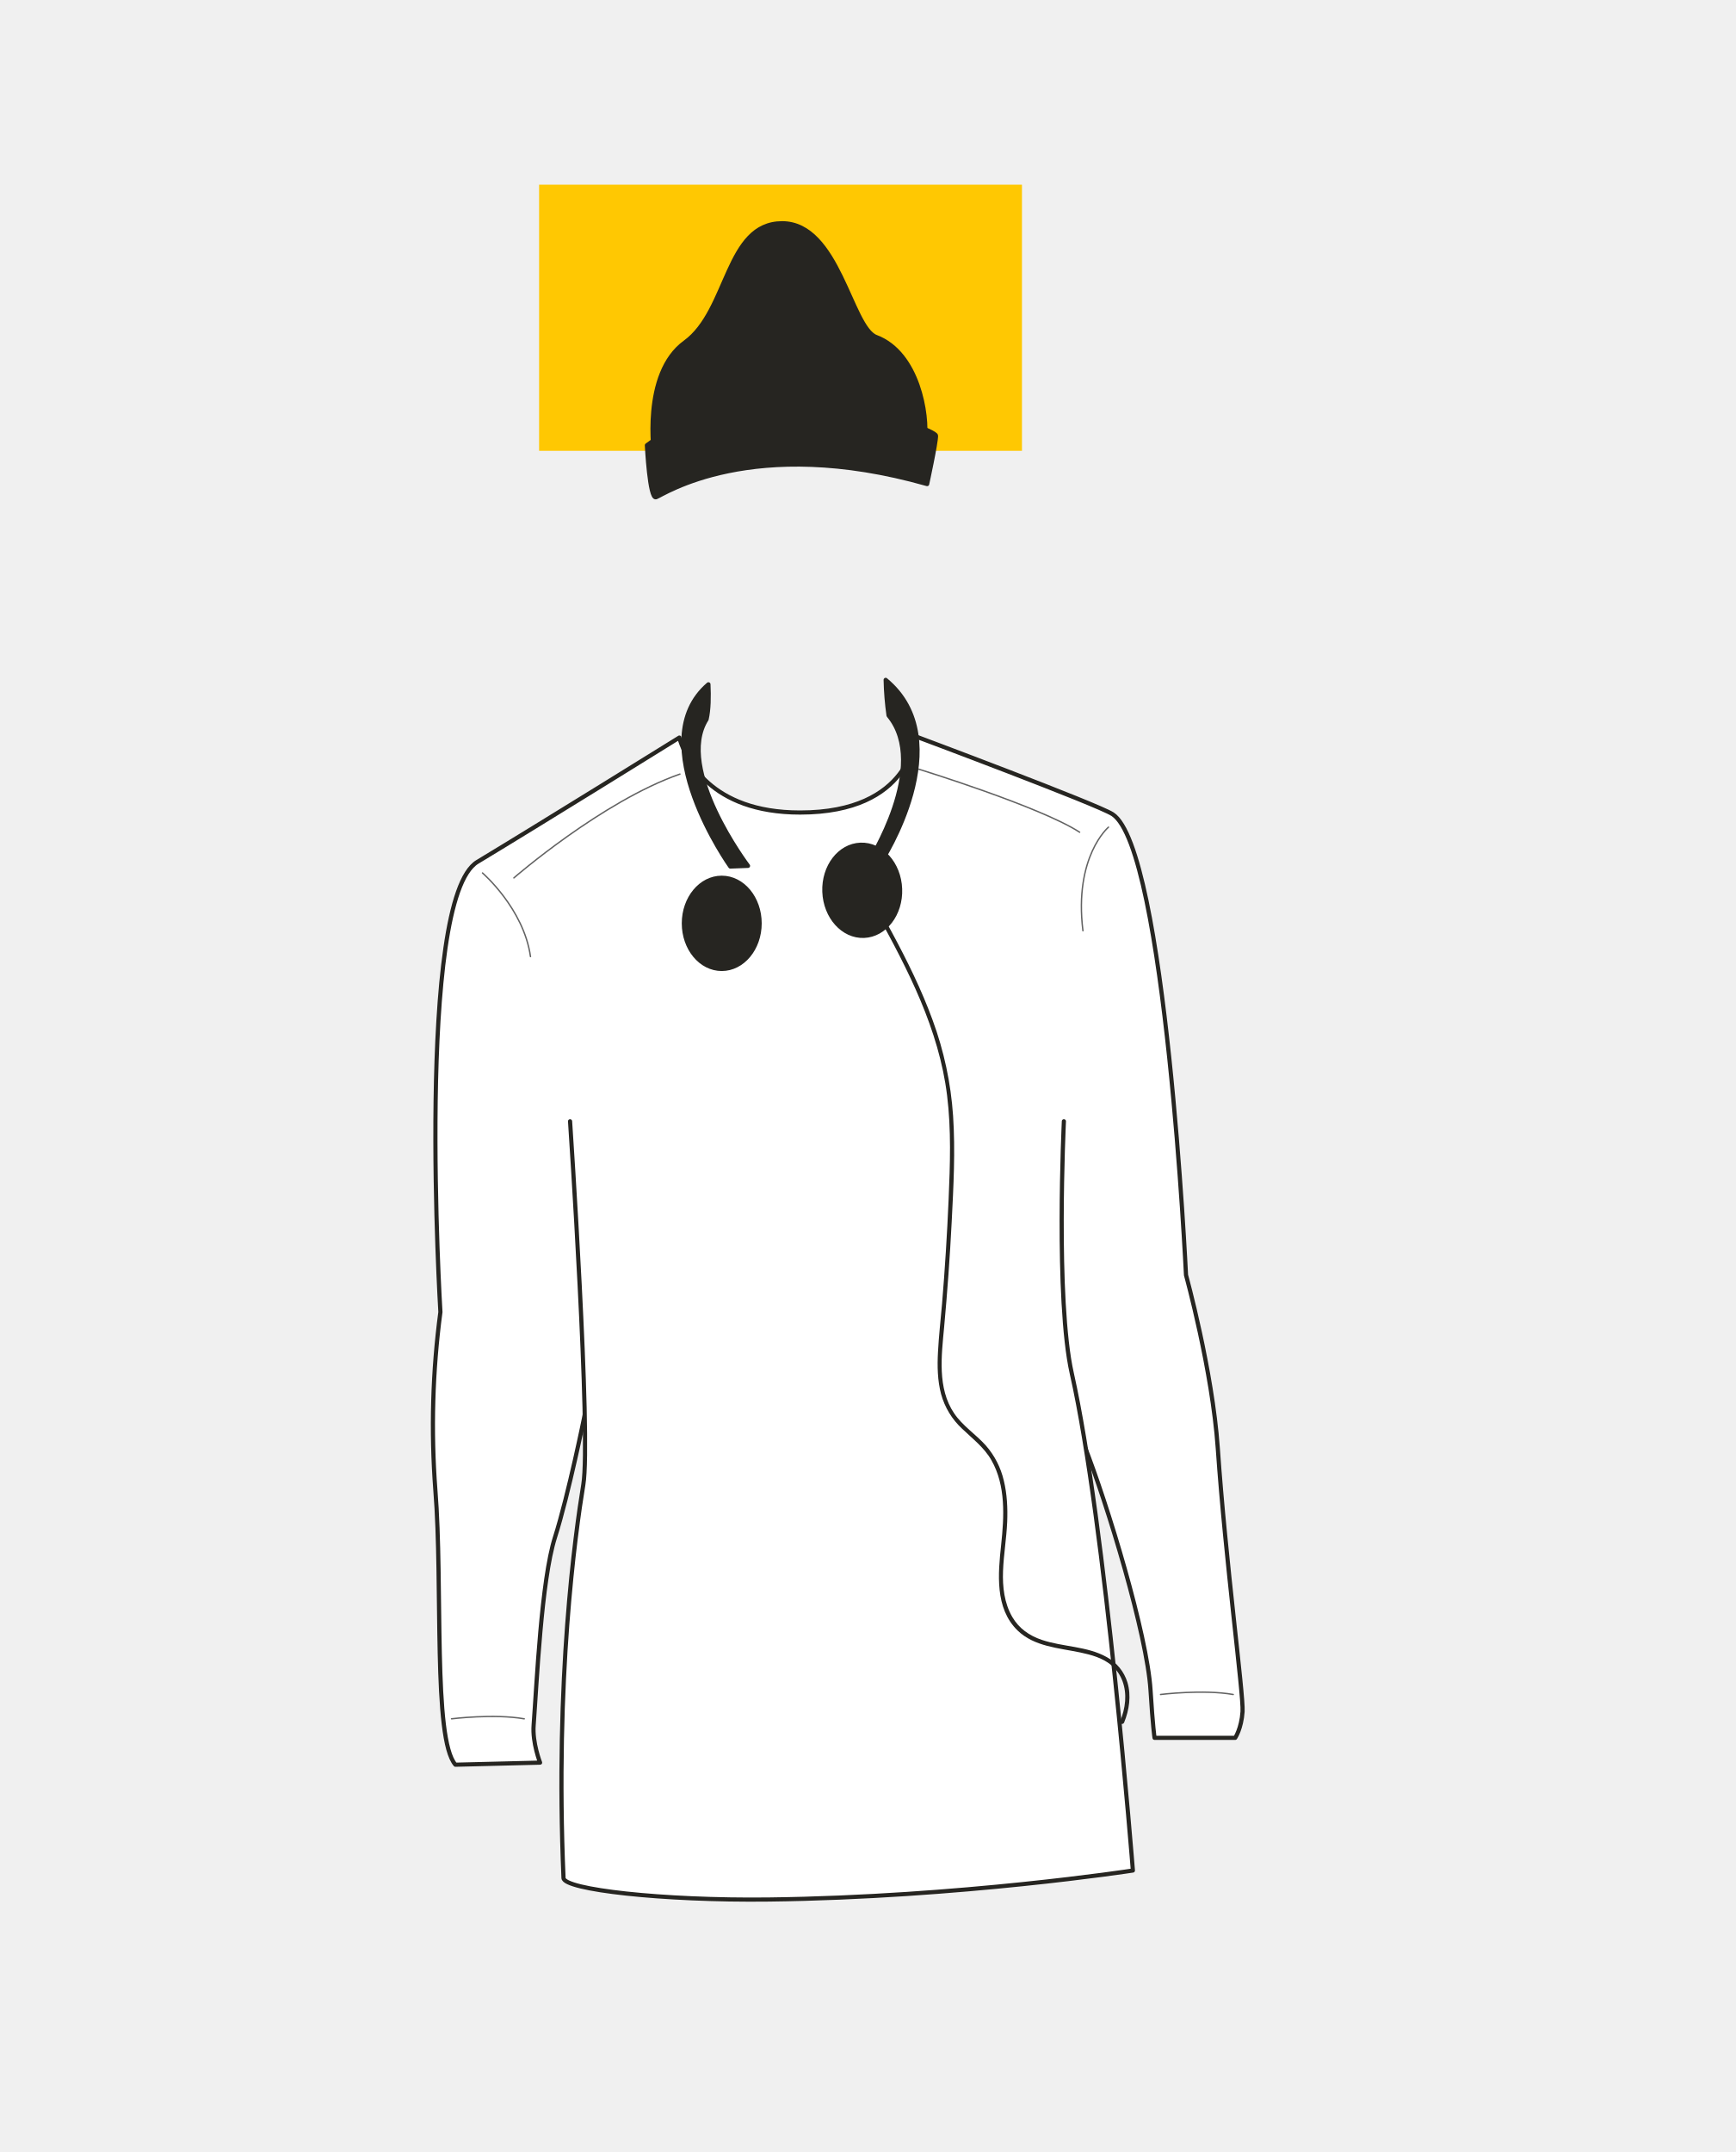
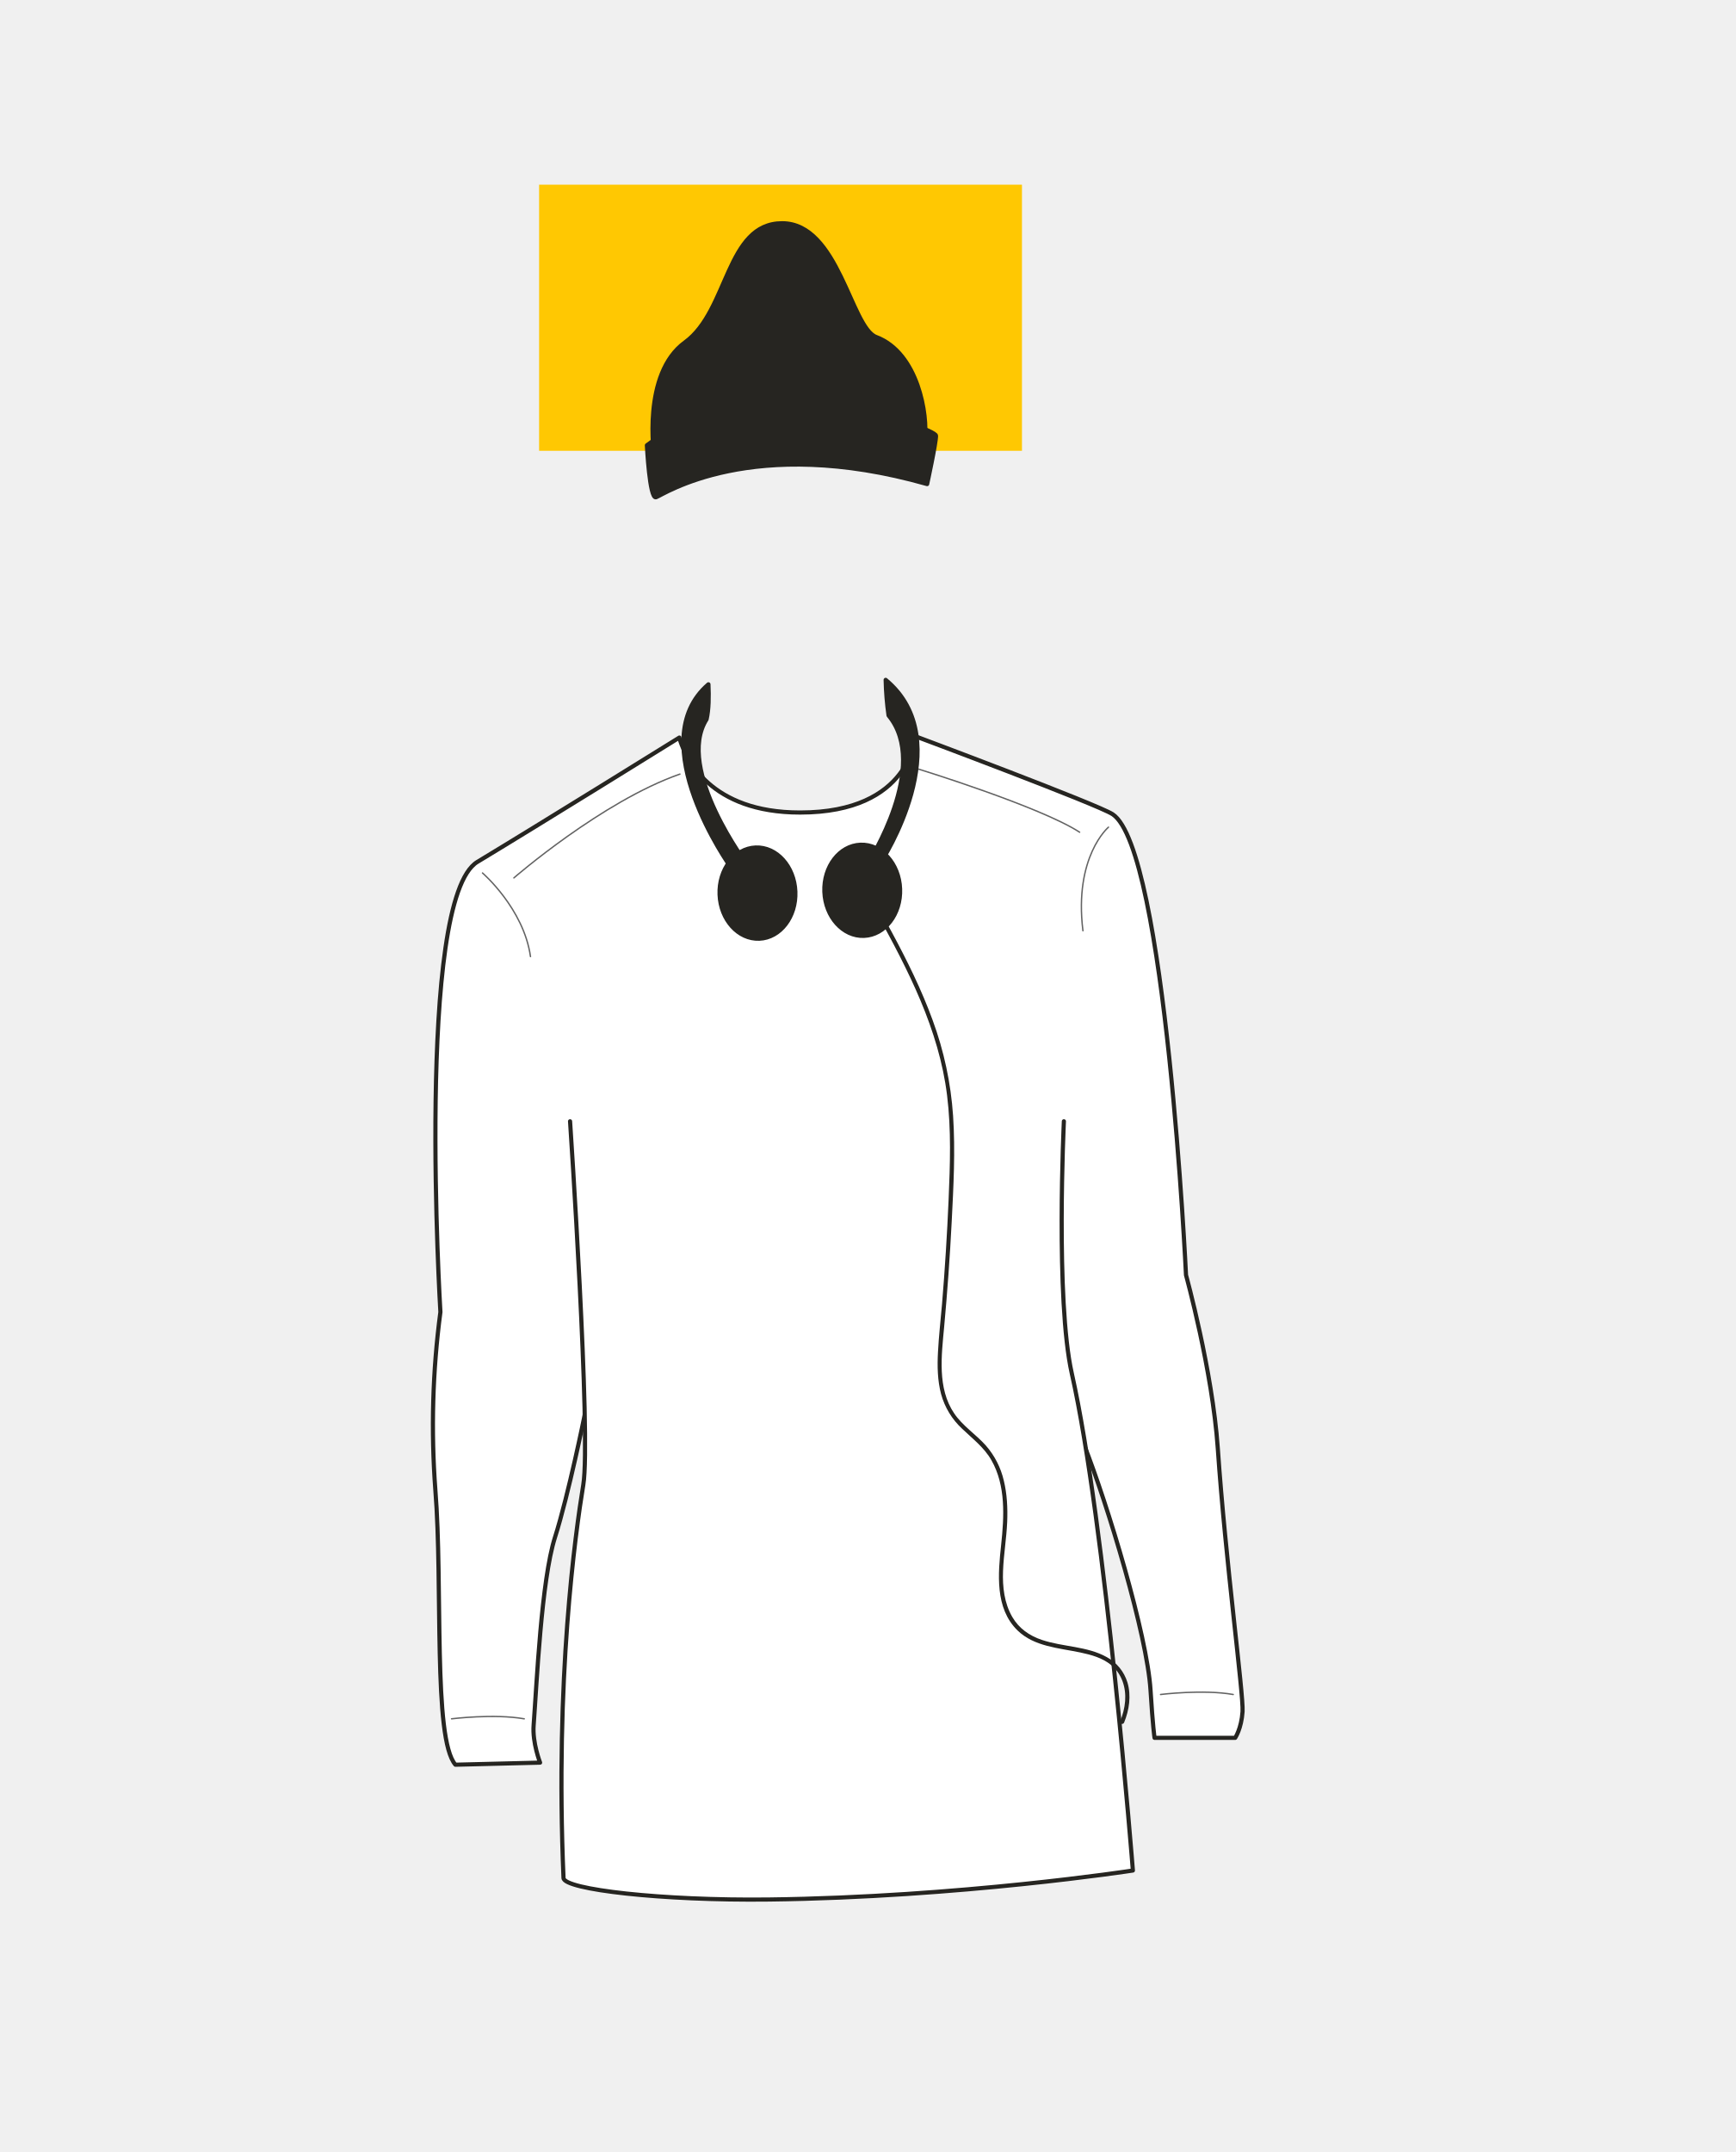
<svg xmlns="http://www.w3.org/2000/svg" width="1250" height="1550" viewBox="0 0 1250 1550">
-   <path d="M421.22 1019s-11.62 57.38-21.45 88.33-13.09 105-15.36 135.22c-1 12.66 4.65 27 4.65 27l-61 1.5c-16.33-18.74-8.92-129.52-14.45-197.94A619.79 619.79 0 01317.25 945s-18.05-297.29 26.68-324.24 145.46-89.52 145.46-89.52-.24-.24.73 2.61c4.11 12.15 21.13 51.38 86.21 51.38 80.35 0 82.84-55 82.84-55s131.41 49.11 142.29 56.21c38.3 25 52.89 331.94 52.89 331.94s19 68.76 22.88 124.63c5.58 81.26 18.66 177.57 17.85 189.79s-5.3 18.89-5.3 18.89h-58.1s-1.25-8-2.89-34.36c-2.47-39.8-31-134-48.07-177.22" fill="#fff" stroke="#262521" stroke-linecap="round" stroke-linejoin="round" stroke-width="3" />
-   <path d="M410.65 807.61s15.24 227 9.54 261.76-20.42 139.44-14.26 283.3c.36 8.29 71 16.4 148 15.47 137.52-1.66 262.15-20.89 262.15-20.89s-19.66-249.65-44-358c-11.86-52.84-5.7-181.65-5.7-181.65" fill="#fff" stroke="#262521" stroke-linecap="round" stroke-linejoin="round" stroke-width="3" />
-   <path fill="#ffc802" d="M388.35 133.02h347.83V324.7H388.35z" />
-   <path d="M466 320.72s1.9 38.95 6.56 37.44 69.05-45.38 195.31-9.5c0 0 6.39-29.19 6.39-34.83S543.72 261.87 466 320.72z" fill="#262521" stroke="#262521" stroke-linecap="round" stroke-linejoin="round" stroke-width="3" />
-   <path d="M471.3 328.6s-9.19-59.3 22.2-82.07 29.4-85.74 69.93-85.74 49.57 75.11 67.71 81.93c30.22 11.39 37.48 56.28 35 74.13" fill="#262521" stroke="#262521" stroke-linecap="round" stroke-linejoin="round" stroke-width="3" />
-   <path d="M836 1220.48s30.63-3.83 52.36 0M347.57 628.77s29.7 25.62 34.57 60.22M370.18 632.31s63.37-55.12 119.6-74.76M798.5 595.78s-25 21.1-18.4 74.6M661.82 554s87.55 27 115.9 45.41M325.27 1238s30.63-3.83 52.37 0" fill="none" stroke="#636363" stroke-linecap="round" stroke-linejoin="round" />
-   <ellipse cx="544.41" cy="643.49" rx="27.29" ry="32.84" transform="translate(-24.5 21.56)" stroke-width="3" stroke="#262521" stroke-linecap="round" stroke-linejoin="round" fill="#262521" />
-   <ellipse cx="621.1" cy="641.27" rx="27.29" ry="32.84" transform="rotate(-2.22 620.575 640.886)" stroke-width="3" stroke="#262521" stroke-linecap="round" stroke-linejoin="round" fill="#262521" />
-   <path d="M509 518.06c1.62-6.93 1.75-16.37 1.32-25.18C462 534.31 526.1 624.13 526.1 624.13l12.74-.49S486.17 554 509 518.06zM638 489.68a212 212 0 002.08 25.66C670.23 551.56 625.71 621 625.71 621l9.12-.35s56.64-86.8 3.17-130.97z" fill="#262521" stroke="#262521" stroke-linecap="round" stroke-linejoin="round" stroke-width="3" />
-   <path d="M631.4 657.41c22.8 41.2 45 84.17 50.83 131.53 3.08 24.84 2.17 50 1.11 74.93q-1.61 37.67-4.73 75.25c-1 11.57-2.32 23.14-2.93 34.74-.54 10.1-.37 20.43 2.25 30.27a52.94 52.94 0 0015.14 24.92c7.52 7.22 15.87 13.48 21.12 22.71 10.43 18.31 9.16 40.67 7 60.87-2.23 20.72-4.63 45.65 11.77 61.69 12 11.71 29.84 12.64 45.33 15.91 7.73 1.63 15.77 3.85 22 8.92 7.83 6.36 10.9 16.12 10.21 26a47.86 47.86 0 01-3.64 14.75c-.73 1.79 2.17 2.57 2.89.8 3.7-9 5.24-19.43 2.4-28.94a31.08 31.08 0 00-14.86-18.2c-14.29-8-31.62-7.27-46.89-12.44-8.87-3-16.4-8.25-21.17-16.45-5.82-10-7.11-21.73-6.69-33.09.43-11.87 2.5-23.61 3-35.48.39-9.93-.08-20-2.44-29.69a58.42 58.42 0 00-13-25.34c-7.22-8.06-16.68-14.06-22.79-23.12-12.22-18.07-9.07-41.72-7.19-62.19q3.5-37.83 5.44-75.77c1.3-25.39 2.68-51 1-76.36a247.83 247.83 0 00-14.74-68.88c-8-21.94-18.4-42.91-29.45-63.44-2.77-5.15-5.59-10.28-8.42-15.39-.93-1.69-3.52-.18-2.59 1.51z" fill="#262521" />
+   <path d="M421.22,1019s-11.62,57.38-21.45,88.33-13.09,105-15.36,135.22c-1,12.66,4.65,27,4.65,27l-61,1.5c-16.33-18.74-8.92-129.52-14.45-197.94A619.79,619.79,0,0,1,317.25,945S299.2,647.71,343.93,620.76s145.46-89.52,145.46-89.52-.24-.24.73,2.61c4.11,12.15,21.13,51.38,86.21,51.38,80.35,0,82.84-55,82.84-55s131.41,49.11,142.29,56.21c38.3,25,52.89,331.94,52.89,331.94s19,68.76,22.88,124.63c5.58,81.26,18.66,177.57,17.85,189.79s-5.3,18.89-5.3,18.89h-58.1s-1.25-8-2.89-34.36c-2.47-39.8-31-134-48.07-177.22" fill="#fff" stroke="#262521" stroke-linecap="round" stroke-linejoin="round" stroke-width="3" />
+   <path d="M410.65,807.61s15.24,227,9.54,261.76-20.42,139.44-14.26,283.3c.36,8.29,71,16.4,148,15.47,137.52-1.66,262.15-20.89,262.15-20.89s-19.66-249.65-44-358c-11.86-52.84-5.7-181.65-5.7-181.65" fill="#fff" stroke="#262521" stroke-linecap="round" stroke-linejoin="round" stroke-width="3" />
+   <rect x="388.35" y="133.02" width="347.83" height="191.68" fill="#ffc802" />
+   <path d="M466,320.72s1.9,38.95,6.56,37.44,69.05-45.38,195.31-9.5c0,0,6.39-29.19,6.39-34.83S543.72,261.87,466,320.72Z" fill="#262521" stroke="#262521" stroke-linecap="round" stroke-linejoin="round" stroke-width="3" />
+   <path d="M471.3,328.6s-9.19-59.3,22.2-82.07,29.4-85.74,69.93-85.74S613,235.9,631.14,242.72c30.22,11.39,37.48,56.28,35,74.13" fill="#262521" stroke="#262521" stroke-linecap="round" stroke-linejoin="round" stroke-width="3" />
+   <path d="M836,1220.48s30.63-3.83,52.36,0" fill="none" stroke="#636363" stroke-linecap="round" stroke-linejoin="round" />
+   <path d="M347.57,628.77s29.7,25.62,34.57,60.22" fill="none" stroke="#636363" stroke-linecap="round" stroke-linejoin="round" />
+   <path d="M370.18,632.31s63.37-55.12,119.6-74.76" fill="none" stroke="#636363" stroke-linecap="round" stroke-linejoin="round" />
+   <path d="M798.5,595.78s-25,21.1-18.4,74.6" fill="none" stroke="#636363" stroke-linecap="round" stroke-linejoin="round" />
+   <path d="M661.82,554s87.55,27,115.9,45.41" fill="none" stroke="#636363" stroke-linecap="round" stroke-linejoin="round" />
+   <path d="M325.27,1238s30.63-3.83,52.37,0" fill="none" stroke="#636363" stroke-linecap="round" stroke-linejoin="round" />
+   <ellipse cx="544.41" cy="643.49" rx="27.29" ry="32.84" transform="matrix(1, -0.04, 0.04, 1, -24.5, 21.56)" stroke-width="3" stroke="#262521" stroke-linecap="round" stroke-linejoin="round" fill="#262521" />
+   <ellipse cx="621.1" cy="641.27" rx="27.29" ry="32.84" transform="translate(-24.36 24.52) rotate(-2.22)" stroke-width="3" stroke="#262521" stroke-linecap="round" stroke-linejoin="round" fill="#262521" />
+   <path d="M509,518.06c1.62-6.93,1.75-16.37,1.32-25.18C462,534.31,526.1,624.13,526.1,624.13l12.74-.49S486.17,554,509,518.06Z" fill="#262521" stroke="#262521" stroke-linecap="round" stroke-linejoin="round" stroke-width="3" />
+   <path d="M638,489.68a212,212,0,0,0,2.08,25.66C670.23,551.56,625.71,621,625.71,621l9.12-.35S691.47,533.85,638,489.68Z" fill="#262521" stroke="#262521" stroke-linecap="round" stroke-linejoin="round" stroke-width="3" />
+   <path d="M631.4,657.41c22.8,41.2,45,84.17,50.83,131.53,3.08,24.84,2.17,50,1.11,74.93q-1.61,37.67-4.73,75.25c-1,11.57-2.32,23.14-2.93,34.74-.54,10.1-.37,20.43,2.25,30.27a52.94,52.94,0,0,0,15.14,24.92c7.52,7.22,15.87,13.48,21.12,22.71,10.43,18.31,9.16,40.67,7,60.87-2.23,20.72-4.63,45.65,11.77,61.69,12,11.71,29.84,12.64,45.33,15.91,7.73,1.63,15.77,3.85,22,8.92,7.83,6.36,10.9,16.12,10.21,26a47.86,47.86,0,0,1-3.64,14.75c-.73,1.79,2.17,2.57,2.89.8,3.7-9,5.24-19.43,2.4-28.94a31.08,31.08,0,0,0-14.86-18.2c-14.29-8-31.62-7.27-46.89-12.44-8.87-3-16.4-8.25-21.17-16.45-5.82-10-7.11-21.73-6.69-33.09.43-11.87,2.5-23.61,3-35.48.39-9.93-.08-20-2.44-29.69a58.42,58.42,0,0,0-13-25.34c-7.22-8.06-16.68-14.06-22.79-23.12-12.22-18.07-9.07-41.72-7.19-62.19q3.5-37.83,5.44-75.77c1.3-25.39,2.68-51,1-76.36a247.83,247.83,0,0,0-14.74-68.88c-8-21.94-18.4-42.91-29.45-63.44-2.77-5.15-5.59-10.28-8.42-15.39-.93-1.69-3.52-.18-2.59,1.51Z" fill="#262521" />
</svg>
